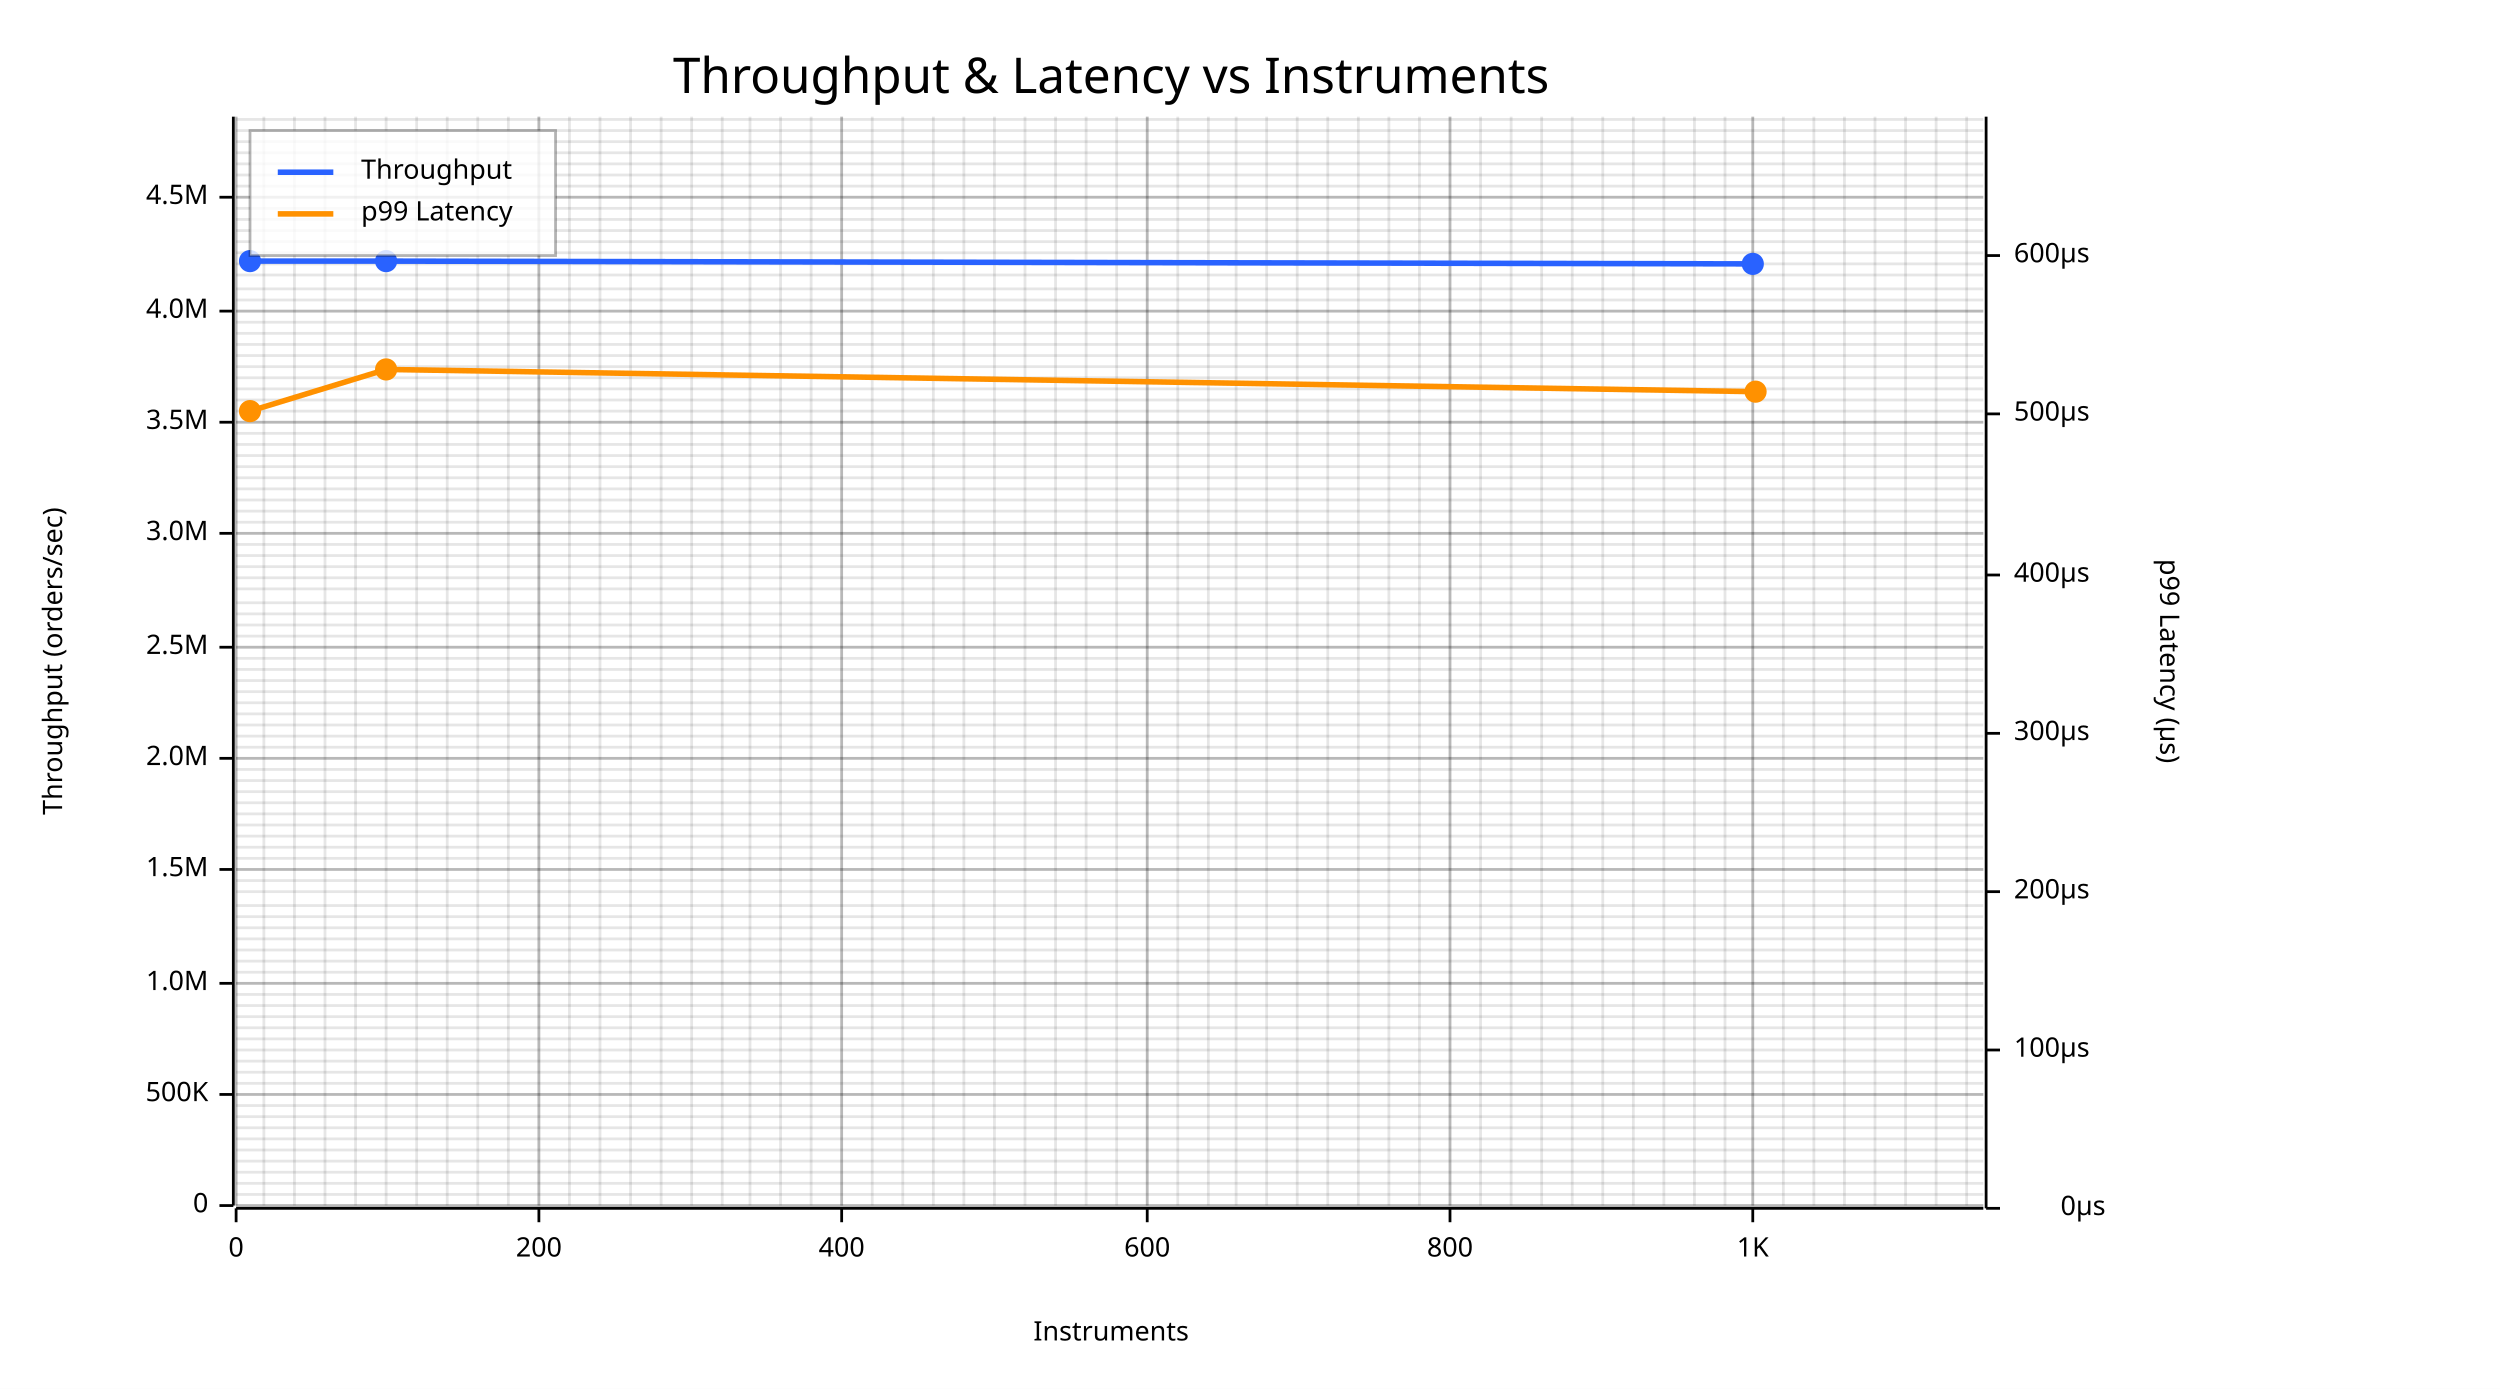
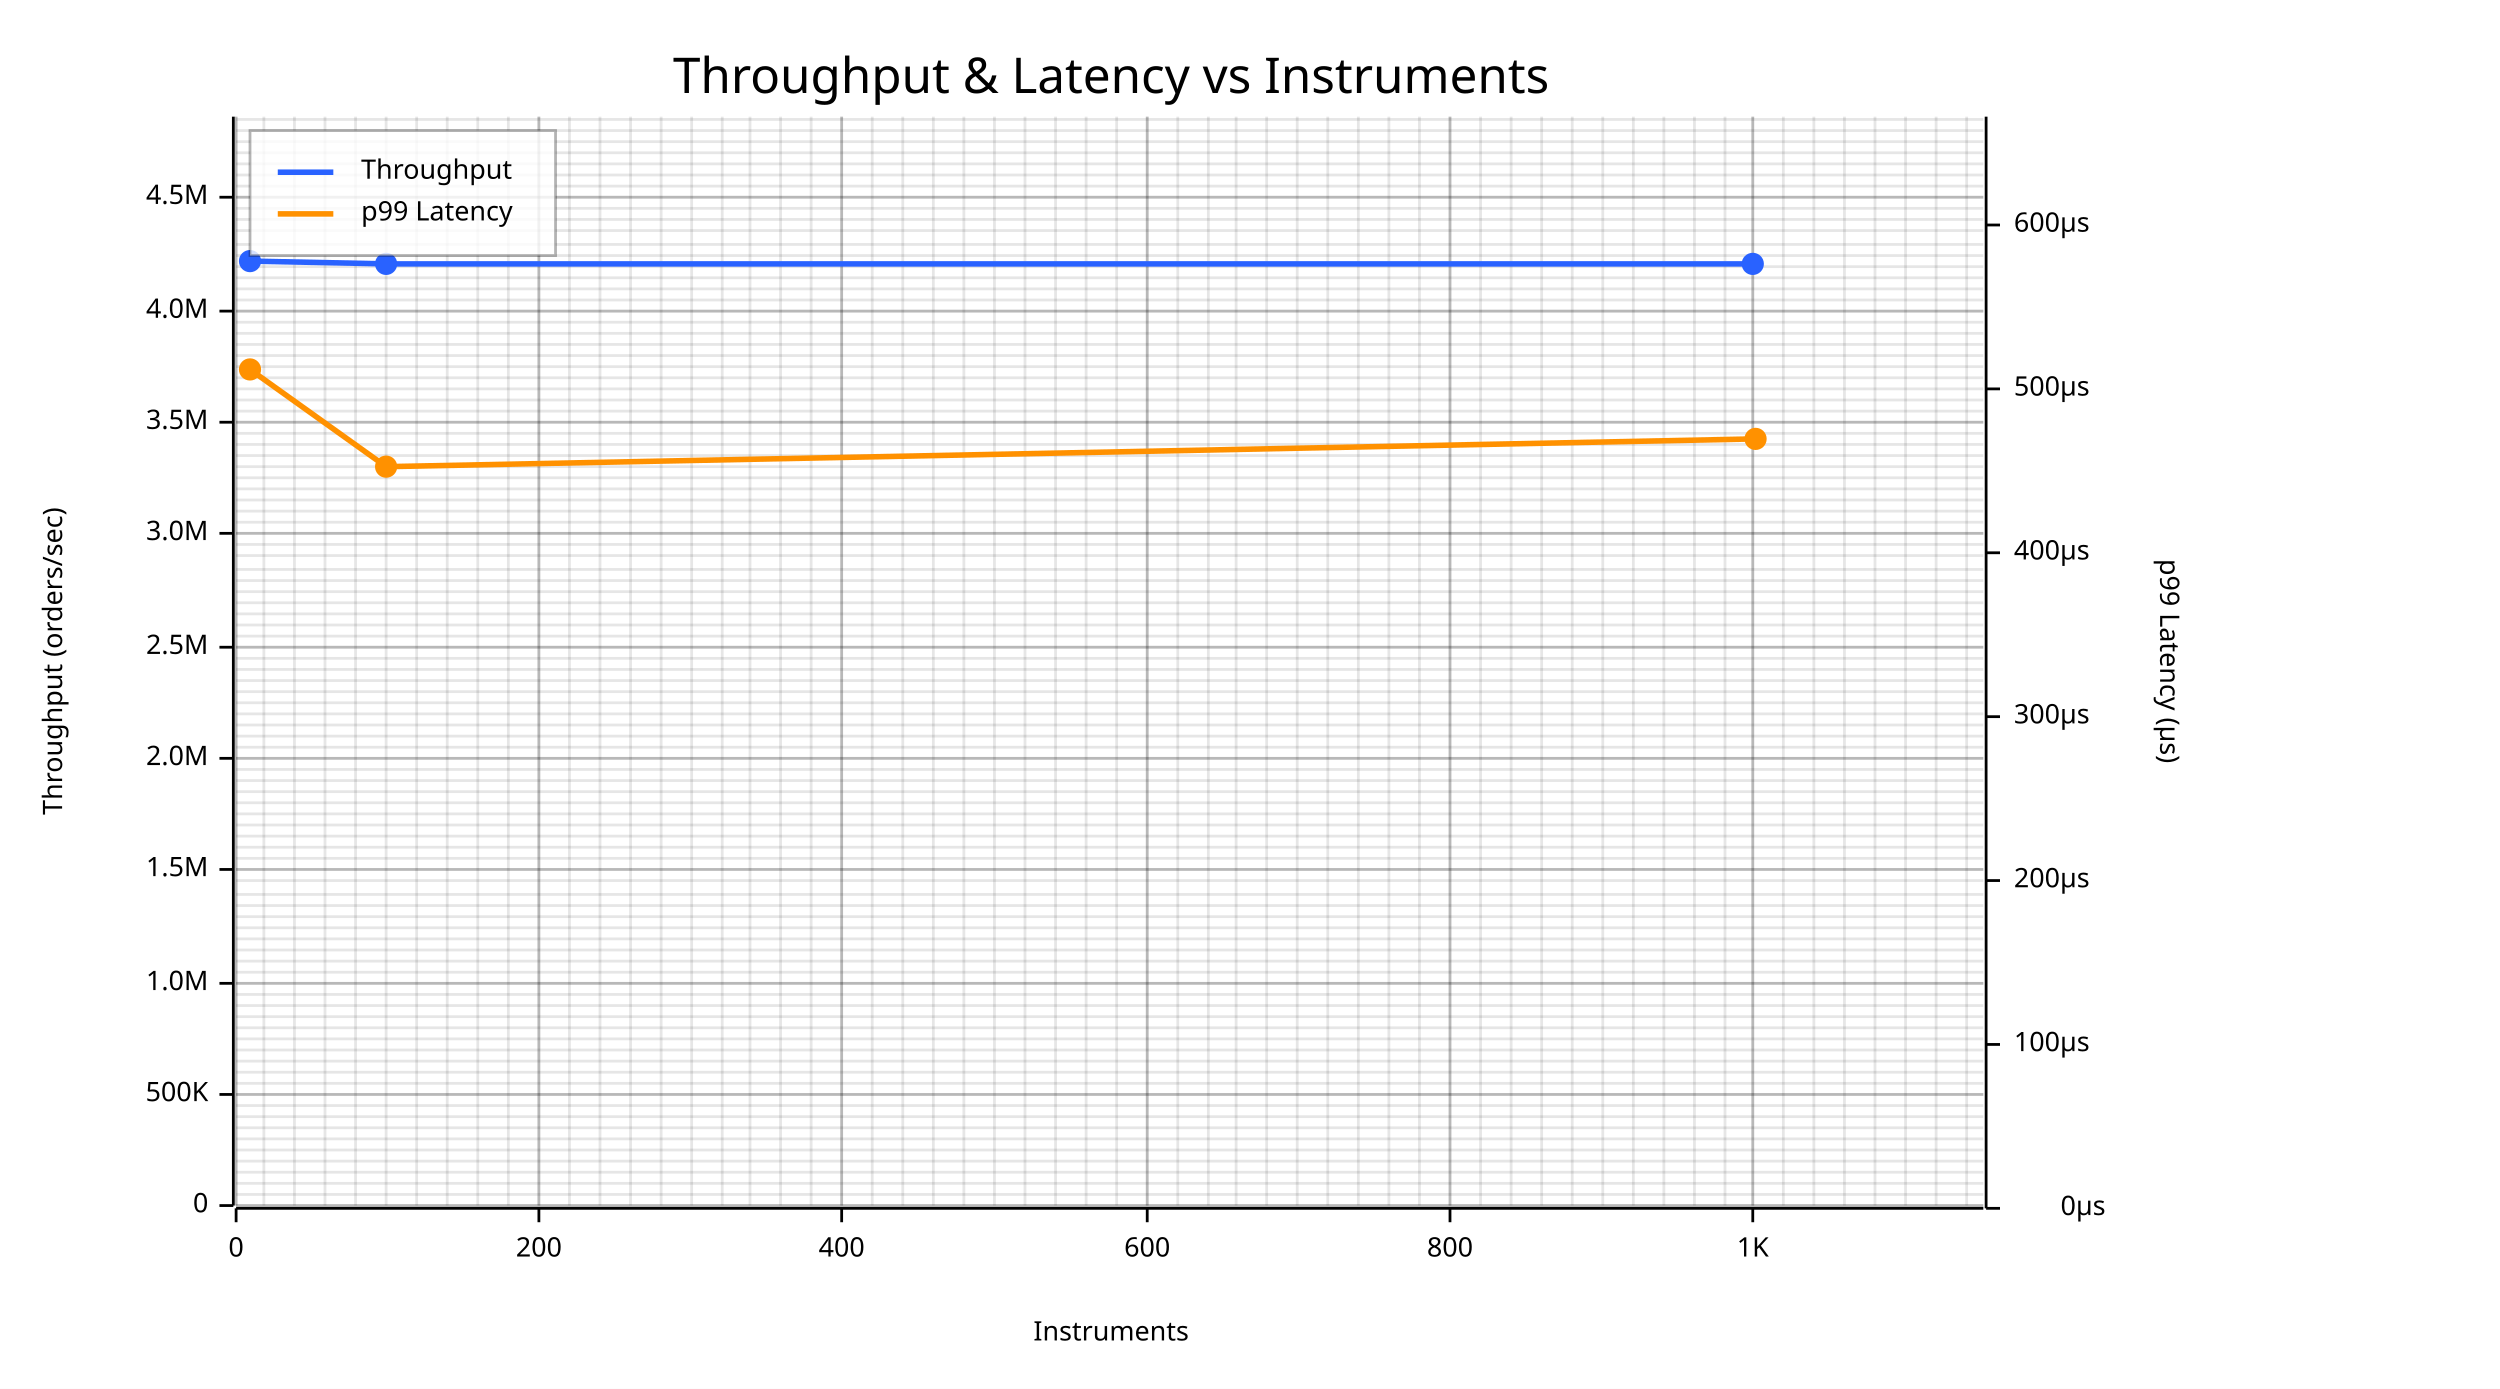
<svg xmlns="http://www.w3.org/2000/svg" width="900" height="500" viewBox="0 0 900 500">
  <rect x="0" y="0" width="900" height="500" opacity="1" fill="#FFFFFF" stroke="none" />
  <text x="400" y="20" dy="0.76em" text-anchor="middle" font-family="sans-serif" font-size="17.742" opacity="1" fill="#000000">
Throughput &amp; Latency vs Instruments
</text>
  <line opacity="0.1" stroke="#000000" stroke-width="1" x1="85" y1="434" x2="85" y2="42" />
  <line opacity="0.1" stroke="#000000" stroke-width="1" x1="95" y1="434" x2="95" y2="42" />
  <line opacity="0.1" stroke="#000000" stroke-width="1" x1="106" y1="434" x2="106" y2="42" />
  <line opacity="0.1" stroke="#000000" stroke-width="1" x1="117" y1="434" x2="117" y2="42" />
  <line opacity="0.1" stroke="#000000" stroke-width="1" x1="128" y1="434" x2="128" y2="42" />
  <line opacity="0.1" stroke="#000000" stroke-width="1" x1="139" y1="434" x2="139" y2="42" />
  <line opacity="0.1" stroke="#000000" stroke-width="1" x1="150" y1="434" x2="150" y2="42" />
  <line opacity="0.1" stroke="#000000" stroke-width="1" x1="161" y1="434" x2="161" y2="42" />
  <line opacity="0.1" stroke="#000000" stroke-width="1" x1="172" y1="434" x2="172" y2="42" />
  <line opacity="0.1" stroke="#000000" stroke-width="1" x1="183" y1="434" x2="183" y2="42" />
  <line opacity="0.1" stroke="#000000" stroke-width="1" x1="194" y1="434" x2="194" y2="42" />
  <line opacity="0.1" stroke="#000000" stroke-width="1" x1="205" y1="434" x2="205" y2="42" />
  <line opacity="0.1" stroke="#000000" stroke-width="1" x1="216" y1="434" x2="216" y2="42" />
  <line opacity="0.1" stroke="#000000" stroke-width="1" x1="227" y1="434" x2="227" y2="42" />
  <line opacity="0.1" stroke="#000000" stroke-width="1" x1="238" y1="434" x2="238" y2="42" />
  <line opacity="0.1" stroke="#000000" stroke-width="1" x1="249" y1="434" x2="249" y2="42" />
  <line opacity="0.1" stroke="#000000" stroke-width="1" x1="260" y1="434" x2="260" y2="42" />
  <line opacity="0.1" stroke="#000000" stroke-width="1" x1="270" y1="434" x2="270" y2="42" />
  <line opacity="0.1" stroke="#000000" stroke-width="1" x1="281" y1="434" x2="281" y2="42" />
  <line opacity="0.1" stroke="#000000" stroke-width="1" x1="292" y1="434" x2="292" y2="42" />
  <line opacity="0.1" stroke="#000000" stroke-width="1" x1="303" y1="434" x2="303" y2="42" />
  <line opacity="0.1" stroke="#000000" stroke-width="1" x1="314" y1="434" x2="314" y2="42" />
  <line opacity="0.1" stroke="#000000" stroke-width="1" x1="325" y1="434" x2="325" y2="42" />
  <line opacity="0.1" stroke="#000000" stroke-width="1" x1="336" y1="434" x2="336" y2="42" />
  <line opacity="0.1" stroke="#000000" stroke-width="1" x1="347" y1="434" x2="347" y2="42" />
  <line opacity="0.1" stroke="#000000" stroke-width="1" x1="358" y1="434" x2="358" y2="42" />
  <line opacity="0.1" stroke="#000000" stroke-width="1" x1="369" y1="434" x2="369" y2="42" />
  <line opacity="0.1" stroke="#000000" stroke-width="1" x1="380" y1="434" x2="380" y2="42" />
  <line opacity="0.1" stroke="#000000" stroke-width="1" x1="391" y1="434" x2="391" y2="42" />
  <line opacity="0.1" stroke="#000000" stroke-width="1" x1="402" y1="434" x2="402" y2="42" />
  <line opacity="0.1" stroke="#000000" stroke-width="1" x1="413" y1="434" x2="413" y2="42" />
  <line opacity="0.1" stroke="#000000" stroke-width="1" x1="424" y1="434" x2="424" y2="42" />
  <line opacity="0.1" stroke="#000000" stroke-width="1" x1="435" y1="434" x2="435" y2="42" />
  <line opacity="0.1" stroke="#000000" stroke-width="1" x1="445" y1="434" x2="445" y2="42" />
  <line opacity="0.1" stroke="#000000" stroke-width="1" x1="456" y1="434" x2="456" y2="42" />
  <line opacity="0.1" stroke="#000000" stroke-width="1" x1="467" y1="434" x2="467" y2="42" />
  <line opacity="0.1" stroke="#000000" stroke-width="1" x1="478" y1="434" x2="478" y2="42" />
  <line opacity="0.1" stroke="#000000" stroke-width="1" x1="489" y1="434" x2="489" y2="42" />
  <line opacity="0.1" stroke="#000000" stroke-width="1" x1="500" y1="434" x2="500" y2="42" />
  <line opacity="0.1" stroke="#000000" stroke-width="1" x1="511" y1="434" x2="511" y2="42" />
  <line opacity="0.1" stroke="#000000" stroke-width="1" x1="522" y1="434" x2="522" y2="42" />
  <line opacity="0.1" stroke="#000000" stroke-width="1" x1="533" y1="434" x2="533" y2="42" />
  <line opacity="0.1" stroke="#000000" stroke-width="1" x1="544" y1="434" x2="544" y2="42" />
  <line opacity="0.1" stroke="#000000" stroke-width="1" x1="555" y1="434" x2="555" y2="42" />
  <line opacity="0.1" stroke="#000000" stroke-width="1" x1="566" y1="434" x2="566" y2="42" />
  <line opacity="0.1" stroke="#000000" stroke-width="1" x1="577" y1="434" x2="577" y2="42" />
  <line opacity="0.1" stroke="#000000" stroke-width="1" x1="588" y1="434" x2="588" y2="42" />
  <line opacity="0.1" stroke="#000000" stroke-width="1" x1="599" y1="434" x2="599" y2="42" />
  <line opacity="0.1" stroke="#000000" stroke-width="1" x1="610" y1="434" x2="610" y2="42" />
  <line opacity="0.1" stroke="#000000" stroke-width="1" x1="621" y1="434" x2="621" y2="42" />
  <line opacity="0.1" stroke="#000000" stroke-width="1" x1="631" y1="434" x2="631" y2="42" />
  <line opacity="0.1" stroke="#000000" stroke-width="1" x1="642" y1="434" x2="642" y2="42" />
  <line opacity="0.1" stroke="#000000" stroke-width="1" x1="653" y1="434" x2="653" y2="42" />
  <line opacity="0.1" stroke="#000000" stroke-width="1" x1="664" y1="434" x2="664" y2="42" />
  <line opacity="0.1" stroke="#000000" stroke-width="1" x1="675" y1="434" x2="675" y2="42" />
  <line opacity="0.1" stroke="#000000" stroke-width="1" x1="686" y1="434" x2="686" y2="42" />
  <line opacity="0.1" stroke="#000000" stroke-width="1" x1="697" y1="434" x2="697" y2="42" />
  <line opacity="0.1" stroke="#000000" stroke-width="1" x1="708" y1="434" x2="708" y2="42" />
  <line opacity="0.1" stroke="#000000" stroke-width="1" x1="85" y1="434" x2="714" y2="434" />
  <line opacity="0.1" stroke="#000000" stroke-width="1" x1="85" y1="430" x2="714" y2="430" />
  <line opacity="0.1" stroke="#000000" stroke-width="1" x1="85" y1="426" x2="714" y2="426" />
  <line opacity="0.1" stroke="#000000" stroke-width="1" x1="85" y1="422" x2="714" y2="422" />
  <line opacity="0.1" stroke="#000000" stroke-width="1" x1="85" y1="418" x2="714" y2="418" />
  <line opacity="0.1" stroke="#000000" stroke-width="1" x1="85" y1="414" x2="714" y2="414" />
  <line opacity="0.1" stroke="#000000" stroke-width="1" x1="85" y1="410" x2="714" y2="410" />
  <line opacity="0.1" stroke="#000000" stroke-width="1" x1="85" y1="406" x2="714" y2="406" />
  <line opacity="0.1" stroke="#000000" stroke-width="1" x1="85" y1="402" x2="714" y2="402" />
  <line opacity="0.1" stroke="#000000" stroke-width="1" x1="85" y1="398" x2="714" y2="398" />
  <line opacity="0.1" stroke="#000000" stroke-width="1" x1="85" y1="394" x2="714" y2="394" />
  <line opacity="0.1" stroke="#000000" stroke-width="1" x1="85" y1="390" x2="714" y2="390" />
  <line opacity="0.1" stroke="#000000" stroke-width="1" x1="85" y1="386" x2="714" y2="386" />
  <line opacity="0.1" stroke="#000000" stroke-width="1" x1="85" y1="382" x2="714" y2="382" />
  <line opacity="0.1" stroke="#000000" stroke-width="1" x1="85" y1="378" x2="714" y2="378" />
  <line opacity="0.1" stroke="#000000" stroke-width="1" x1="85" y1="374" x2="714" y2="374" />
  <line opacity="0.1" stroke="#000000" stroke-width="1" x1="85" y1="370" x2="714" y2="370" />
  <line opacity="0.1" stroke="#000000" stroke-width="1" x1="85" y1="366" x2="714" y2="366" />
  <line opacity="0.1" stroke="#000000" stroke-width="1" x1="85" y1="362" x2="714" y2="362" />
  <line opacity="0.1" stroke="#000000" stroke-width="1" x1="85" y1="358" x2="714" y2="358" />
  <line opacity="0.1" stroke="#000000" stroke-width="1" x1="85" y1="354" x2="714" y2="354" />
  <line opacity="0.1" stroke="#000000" stroke-width="1" x1="85" y1="350" x2="714" y2="350" />
  <line opacity="0.1" stroke="#000000" stroke-width="1" x1="85" y1="346" x2="714" y2="346" />
  <line opacity="0.1" stroke="#000000" stroke-width="1" x1="85" y1="342" x2="714" y2="342" />
  <line opacity="0.1" stroke="#000000" stroke-width="1" x1="85" y1="338" x2="714" y2="338" />
  <line opacity="0.1" stroke="#000000" stroke-width="1" x1="85" y1="334" x2="714" y2="334" />
  <line opacity="0.1" stroke="#000000" stroke-width="1" x1="85" y1="330" x2="714" y2="330" />
  <line opacity="0.1" stroke="#000000" stroke-width="1" x1="85" y1="326" x2="714" y2="326" />
-   <line opacity="0.1" stroke="#000000" stroke-width="1" x1="85" y1="321" x2="714" y2="321" />
+   <line opacity="0.1" stroke="#000000" stroke-width="1" x1="85" y1="322" x2="714" y2="322" />
  <line opacity="0.1" stroke="#000000" stroke-width="1" x1="85" y1="317" x2="714" y2="317" />
  <line opacity="0.1" stroke="#000000" stroke-width="1" x1="85" y1="313" x2="714" y2="313" />
  <line opacity="0.1" stroke="#000000" stroke-width="1" x1="85" y1="309" x2="714" y2="309" />
  <line opacity="0.1" stroke="#000000" stroke-width="1" x1="85" y1="305" x2="714" y2="305" />
  <line opacity="0.1" stroke="#000000" stroke-width="1" x1="85" y1="301" x2="714" y2="301" />
  <line opacity="0.1" stroke="#000000" stroke-width="1" x1="85" y1="297" x2="714" y2="297" />
  <line opacity="0.1" stroke="#000000" stroke-width="1" x1="85" y1="293" x2="714" y2="293" />
  <line opacity="0.1" stroke="#000000" stroke-width="1" x1="85" y1="289" x2="714" y2="289" />
  <line opacity="0.1" stroke="#000000" stroke-width="1" x1="85" y1="285" x2="714" y2="285" />
  <line opacity="0.1" stroke="#000000" stroke-width="1" x1="85" y1="281" x2="714" y2="281" />
  <line opacity="0.1" stroke="#000000" stroke-width="1" x1="85" y1="277" x2="714" y2="277" />
  <line opacity="0.1" stroke="#000000" stroke-width="1" x1="85" y1="273" x2="714" y2="273" />
  <line opacity="0.1" stroke="#000000" stroke-width="1" x1="85" y1="269" x2="714" y2="269" />
  <line opacity="0.1" stroke="#000000" stroke-width="1" x1="85" y1="265" x2="714" y2="265" />
  <line opacity="0.1" stroke="#000000" stroke-width="1" x1="85" y1="261" x2="714" y2="261" />
  <line opacity="0.1" stroke="#000000" stroke-width="1" x1="85" y1="257" x2="714" y2="257" />
  <line opacity="0.1" stroke="#000000" stroke-width="1" x1="85" y1="253" x2="714" y2="253" />
  <line opacity="0.1" stroke="#000000" stroke-width="1" x1="85" y1="249" x2="714" y2="249" />
  <line opacity="0.1" stroke="#000000" stroke-width="1" x1="85" y1="245" x2="714" y2="245" />
  <line opacity="0.1" stroke="#000000" stroke-width="1" x1="85" y1="241" x2="714" y2="241" />
  <line opacity="0.1" stroke="#000000" stroke-width="1" x1="85" y1="237" x2="714" y2="237" />
  <line opacity="0.1" stroke="#000000" stroke-width="1" x1="85" y1="233" x2="714" y2="233" />
  <line opacity="0.1" stroke="#000000" stroke-width="1" x1="85" y1="229" x2="714" y2="229" />
  <line opacity="0.1" stroke="#000000" stroke-width="1" x1="85" y1="225" x2="714" y2="225" />
  <line opacity="0.1" stroke="#000000" stroke-width="1" x1="85" y1="221" x2="714" y2="221" />
  <line opacity="0.1" stroke="#000000" stroke-width="1" x1="85" y1="217" x2="714" y2="217" />
-   <line opacity="0.1" stroke="#000000" stroke-width="1" x1="85" y1="212" x2="714" y2="212" />
-   <line opacity="0.1" stroke="#000000" stroke-width="1" x1="85" y1="208" x2="714" y2="208" />
-   <line opacity="0.1" stroke="#000000" stroke-width="1" x1="85" y1="204" x2="714" y2="204" />
+   <line opacity="0.1" stroke="#000000" stroke-width="1" x1="85" y1="213" x2="714" y2="213" />
+   <line opacity="0.1" stroke="#000000" stroke-width="1" x1="85" y1="209" x2="714" y2="209" />
+   <line opacity="0.1" stroke="#000000" stroke-width="1" x1="85" y1="205" x2="714" y2="205" />
  <line opacity="0.1" stroke="#000000" stroke-width="1" x1="85" y1="200" x2="714" y2="200" />
  <line opacity="0.1" stroke="#000000" stroke-width="1" x1="85" y1="196" x2="714" y2="196" />
  <line opacity="0.1" stroke="#000000" stroke-width="1" x1="85" y1="192" x2="714" y2="192" />
  <line opacity="0.1" stroke="#000000" stroke-width="1" x1="85" y1="188" x2="714" y2="188" />
  <line opacity="0.1" stroke="#000000" stroke-width="1" x1="85" y1="184" x2="714" y2="184" />
  <line opacity="0.1" stroke="#000000" stroke-width="1" x1="85" y1="180" x2="714" y2="180" />
  <line opacity="0.1" stroke="#000000" stroke-width="1" x1="85" y1="176" x2="714" y2="176" />
  <line opacity="0.1" stroke="#000000" stroke-width="1" x1="85" y1="172" x2="714" y2="172" />
  <line opacity="0.1" stroke="#000000" stroke-width="1" x1="85" y1="168" x2="714" y2="168" />
  <line opacity="0.1" stroke="#000000" stroke-width="1" x1="85" y1="164" x2="714" y2="164" />
  <line opacity="0.1" stroke="#000000" stroke-width="1" x1="85" y1="160" x2="714" y2="160" />
  <line opacity="0.1" stroke="#000000" stroke-width="1" x1="85" y1="156" x2="714" y2="156" />
  <line opacity="0.1" stroke="#000000" stroke-width="1" x1="85" y1="152" x2="714" y2="152" />
  <line opacity="0.1" stroke="#000000" stroke-width="1" x1="85" y1="148" x2="714" y2="148" />
  <line opacity="0.1" stroke="#000000" stroke-width="1" x1="85" y1="144" x2="714" y2="144" />
  <line opacity="0.1" stroke="#000000" stroke-width="1" x1="85" y1="140" x2="714" y2="140" />
  <line opacity="0.1" stroke="#000000" stroke-width="1" x1="85" y1="136" x2="714" y2="136" />
  <line opacity="0.1" stroke="#000000" stroke-width="1" x1="85" y1="132" x2="714" y2="132" />
  <line opacity="0.1" stroke="#000000" stroke-width="1" x1="85" y1="128" x2="714" y2="128" />
  <line opacity="0.1" stroke="#000000" stroke-width="1" x1="85" y1="124" x2="714" y2="124" />
  <line opacity="0.1" stroke="#000000" stroke-width="1" x1="85" y1="120" x2="714" y2="120" />
  <line opacity="0.1" stroke="#000000" stroke-width="1" x1="85" y1="116" x2="714" y2="116" />
  <line opacity="0.1" stroke="#000000" stroke-width="1" x1="85" y1="112" x2="714" y2="112" />
  <line opacity="0.1" stroke="#000000" stroke-width="1" x1="85" y1="108" x2="714" y2="108" />
  <line opacity="0.1" stroke="#000000" stroke-width="1" x1="85" y1="104" x2="714" y2="104" />
-   <line opacity="0.1" stroke="#000000" stroke-width="1" x1="85" y1="99" x2="714" y2="99" />
-   <line opacity="0.1" stroke="#000000" stroke-width="1" x1="85" y1="95" x2="714" y2="95" />
-   <line opacity="0.1" stroke="#000000" stroke-width="1" x1="85" y1="91" x2="714" y2="91" />
-   <line opacity="0.1" stroke="#000000" stroke-width="1" x1="85" y1="87" x2="714" y2="87" />
+   <line opacity="0.1" stroke="#000000" stroke-width="1" x1="85" y1="100" x2="714" y2="100" />
+   <line opacity="0.1" stroke="#000000" stroke-width="1" x1="85" y1="96" x2="714" y2="96" />
+   <line opacity="0.1" stroke="#000000" stroke-width="1" x1="85" y1="92" x2="714" y2="92" />
+   <line opacity="0.1" stroke="#000000" stroke-width="1" x1="85" y1="88" x2="714" y2="88" />
  <line opacity="0.1" stroke="#000000" stroke-width="1" x1="85" y1="83" x2="714" y2="83" />
  <line opacity="0.1" stroke="#000000" stroke-width="1" x1="85" y1="79" x2="714" y2="79" />
  <line opacity="0.1" stroke="#000000" stroke-width="1" x1="85" y1="75" x2="714" y2="75" />
  <line opacity="0.1" stroke="#000000" stroke-width="1" x1="85" y1="71" x2="714" y2="71" />
  <line opacity="0.1" stroke="#000000" stroke-width="1" x1="85" y1="67" x2="714" y2="67" />
  <line opacity="0.1" stroke="#000000" stroke-width="1" x1="85" y1="63" x2="714" y2="63" />
  <line opacity="0.1" stroke="#000000" stroke-width="1" x1="85" y1="59" x2="714" y2="59" />
  <line opacity="0.1" stroke="#000000" stroke-width="1" x1="85" y1="55" x2="714" y2="55" />
  <line opacity="0.1" stroke="#000000" stroke-width="1" x1="85" y1="51" x2="714" y2="51" />
  <line opacity="0.1" stroke="#000000" stroke-width="1" x1="85" y1="47" x2="714" y2="47" />
  <line opacity="0.1" stroke="#000000" stroke-width="1" x1="85" y1="43" x2="714" y2="43" />
  <text x="15" y="238" dy="0.76em" text-anchor="middle" font-family="sans-serif" font-size="9.677" opacity="1" fill="#000000" transform="rotate(270, 15, 238)">
Throughput (orders/sec)
</text>
  <text x="400" y="485" dy="-0.5ex" text-anchor="middle" font-family="sans-serif" font-size="9.677" opacity="1" fill="#000000">
Instruments
</text>
  <line opacity="0.2" stroke="#000000" stroke-width="1" x1="85" y1="434" x2="85" y2="42" />
  <line opacity="0.2" stroke="#000000" stroke-width="1" x1="194" y1="434" x2="194" y2="42" />
  <line opacity="0.2" stroke="#000000" stroke-width="1" x1="303" y1="434" x2="303" y2="42" />
  <line opacity="0.2" stroke="#000000" stroke-width="1" x1="413" y1="434" x2="413" y2="42" />
  <line opacity="0.2" stroke="#000000" stroke-width="1" x1="522" y1="434" x2="522" y2="42" />
  <line opacity="0.2" stroke="#000000" stroke-width="1" x1="631" y1="434" x2="631" y2="42" />
  <line opacity="0.2" stroke="#000000" stroke-width="1" x1="85" y1="434" x2="714" y2="434" />
  <line opacity="0.2" stroke="#000000" stroke-width="1" x1="85" y1="394" x2="714" y2="394" />
  <line opacity="0.2" stroke="#000000" stroke-width="1" x1="85" y1="354" x2="714" y2="354" />
  <line opacity="0.2" stroke="#000000" stroke-width="1" x1="85" y1="313" x2="714" y2="313" />
  <line opacity="0.2" stroke="#000000" stroke-width="1" x1="85" y1="273" x2="714" y2="273" />
  <line opacity="0.2" stroke="#000000" stroke-width="1" x1="85" y1="233" x2="714" y2="233" />
  <line opacity="0.2" stroke="#000000" stroke-width="1" x1="85" y1="192" x2="714" y2="192" />
  <line opacity="0.2" stroke="#000000" stroke-width="1" x1="85" y1="152" x2="714" y2="152" />
  <line opacity="0.2" stroke="#000000" stroke-width="1" x1="85" y1="112" x2="714" y2="112" />
  <line opacity="0.2" stroke="#000000" stroke-width="1" x1="85" y1="71" x2="714" y2="71" />
  <polyline fill="none" opacity="1" stroke="#000000" stroke-width="1" points="84,42 84,434 " />
  <text x="75" y="434" dy="0.5ex" text-anchor="end" font-family="sans-serif" font-size="9.677" opacity="1" fill="#000000">
0
</text>
  <polyline fill="none" opacity="1" stroke="#000000" stroke-width="1" points="79,434 84,434 " />
  <text x="75" y="394" dy="0.5ex" text-anchor="end" font-family="sans-serif" font-size="9.677" opacity="1" fill="#000000">
500K
</text>
  <polyline fill="none" opacity="1" stroke="#000000" stroke-width="1" points="79,394 84,394 " />
  <text x="75" y="354" dy="0.5ex" text-anchor="end" font-family="sans-serif" font-size="9.677" opacity="1" fill="#000000">
1.0M
</text>
  <polyline fill="none" opacity="1" stroke="#000000" stroke-width="1" points="79,354 84,354 " />
  <text x="75" y="313" dy="0.5ex" text-anchor="end" font-family="sans-serif" font-size="9.677" opacity="1" fill="#000000">
1.5M
</text>
  <polyline fill="none" opacity="1" stroke="#000000" stroke-width="1" points="79,313 84,313 " />
  <text x="75" y="273" dy="0.5ex" text-anchor="end" font-family="sans-serif" font-size="9.677" opacity="1" fill="#000000">
2.0M
</text>
  <polyline fill="none" opacity="1" stroke="#000000" stroke-width="1" points="79,273 84,273 " />
  <text x="75" y="233" dy="0.5ex" text-anchor="end" font-family="sans-serif" font-size="9.677" opacity="1" fill="#000000">
2.5M
</text>
  <polyline fill="none" opacity="1" stroke="#000000" stroke-width="1" points="79,233 84,233 " />
  <text x="75" y="192" dy="0.5ex" text-anchor="end" font-family="sans-serif" font-size="9.677" opacity="1" fill="#000000">
3.0M
</text>
  <polyline fill="none" opacity="1" stroke="#000000" stroke-width="1" points="79,192 84,192 " />
  <text x="75" y="152" dy="0.5ex" text-anchor="end" font-family="sans-serif" font-size="9.677" opacity="1" fill="#000000">
3.5M
</text>
  <polyline fill="none" opacity="1" stroke="#000000" stroke-width="1" points="79,152 84,152 " />
  <text x="75" y="112" dy="0.5ex" text-anchor="end" font-family="sans-serif" font-size="9.677" opacity="1" fill="#000000">
4.0M
</text>
  <polyline fill="none" opacity="1" stroke="#000000" stroke-width="1" points="79,112 84,112 " />
  <text x="75" y="71" dy="0.5ex" text-anchor="end" font-family="sans-serif" font-size="9.677" opacity="1" fill="#000000">
4.5M
</text>
  <polyline fill="none" opacity="1" stroke="#000000" stroke-width="1" points="79,71 84,71 " />
  <polyline fill="none" opacity="1" stroke="#000000" stroke-width="1" points="85,435 714,435 " />
  <text x="85" y="445" dy="0.76em" text-anchor="middle" font-family="sans-serif" font-size="9.677" opacity="1" fill="#000000">
0
</text>
  <polyline fill="none" opacity="1" stroke="#000000" stroke-width="1" points="85,435 85,440 " />
  <text x="194" y="445" dy="0.76em" text-anchor="middle" font-family="sans-serif" font-size="9.677" opacity="1" fill="#000000">
200
</text>
  <polyline fill="none" opacity="1" stroke="#000000" stroke-width="1" points="194,435 194,440 " />
  <text x="303" y="445" dy="0.76em" text-anchor="middle" font-family="sans-serif" font-size="9.677" opacity="1" fill="#000000">
400
</text>
  <polyline fill="none" opacity="1" stroke="#000000" stroke-width="1" points="303,435 303,440 " />
  <text x="413" y="445" dy="0.76em" text-anchor="middle" font-family="sans-serif" font-size="9.677" opacity="1" fill="#000000">
600
</text>
  <polyline fill="none" opacity="1" stroke="#000000" stroke-width="1" points="413,435 413,440 " />
  <text x="522" y="445" dy="0.76em" text-anchor="middle" font-family="sans-serif" font-size="9.677" opacity="1" fill="#000000">
800
</text>
  <polyline fill="none" opacity="1" stroke="#000000" stroke-width="1" points="522,435 522,440 " />
  <text x="631" y="445" dy="0.76em" text-anchor="middle" font-family="sans-serif" font-size="9.677" opacity="1" fill="#000000">
1K
</text>
  <polyline fill="none" opacity="1" stroke="#000000" stroke-width="1" points="631,435 631,440 " />
  <text x="785" y="238" dy="0.76em" text-anchor="middle" font-family="sans-serif" font-size="9.677" opacity="1" fill="#000000" transform="rotate(90, 785, 238)">
p99 Latency (µs)
</text>
  <polyline fill="none" opacity="1" stroke="#000000" stroke-width="1" points="715,42 715,435 " />
  <text x="758" y="435" dy="0.5ex" text-anchor="end" font-family="sans-serif" font-size="9.677" opacity="1" fill="#000000">
0µs
</text>
  <polyline fill="none" opacity="1" stroke="#000000" stroke-width="1" points="715,435 720,435 " />
-   <text x="725" y="378" dy="0.5ex" text-anchor="start" font-family="sans-serif" font-size="9.677" opacity="1" fill="#000000">
+   <text x="725" y="376" dy="0.5ex" text-anchor="start" font-family="sans-serif" font-size="9.677" opacity="1" fill="#000000">
100µs
</text>
-   <polyline fill="none" opacity="1" stroke="#000000" stroke-width="1" points="715,378 720,378 " />
-   <text x="725" y="321" dy="0.5ex" text-anchor="start" font-family="sans-serif" font-size="9.677" opacity="1" fill="#000000">
+   <polyline fill="none" opacity="1" stroke="#000000" stroke-width="1" points="715,376 720,376 " />
+   <text x="725" y="317" dy="0.5ex" text-anchor="start" font-family="sans-serif" font-size="9.677" opacity="1" fill="#000000">
200µs
</text>
-   <polyline fill="none" opacity="1" stroke="#000000" stroke-width="1" points="715,321 720,321 " />
-   <text x="725" y="264" dy="0.5ex" text-anchor="start" font-family="sans-serif" font-size="9.677" opacity="1" fill="#000000">
+   <polyline fill="none" opacity="1" stroke="#000000" stroke-width="1" points="715,317 720,317 " />
+   <text x="725" y="258" dy="0.5ex" text-anchor="start" font-family="sans-serif" font-size="9.677" opacity="1" fill="#000000">
300µs
</text>
-   <polyline fill="none" opacity="1" stroke="#000000" stroke-width="1" points="715,264 720,264 " />
-   <text x="725" y="207" dy="0.5ex" text-anchor="start" font-family="sans-serif" font-size="9.677" opacity="1" fill="#000000">
+   <polyline fill="none" opacity="1" stroke="#000000" stroke-width="1" points="715,258 720,258 " />
+   <text x="725" y="199" dy="0.5ex" text-anchor="start" font-family="sans-serif" font-size="9.677" opacity="1" fill="#000000">
400µs
</text>
-   <polyline fill="none" opacity="1" stroke="#000000" stroke-width="1" points="715,207 720,207 " />
-   <text x="725" y="149" dy="0.5ex" text-anchor="start" font-family="sans-serif" font-size="9.677" opacity="1" fill="#000000">
+   <polyline fill="none" opacity="1" stroke="#000000" stroke-width="1" points="715,199 720,199 " />
+   <text x="725" y="140" dy="0.5ex" text-anchor="start" font-family="sans-serif" font-size="9.677" opacity="1" fill="#000000">
500µs
</text>
-   <polyline fill="none" opacity="1" stroke="#000000" stroke-width="1" points="715,149 720,149 " />
-   <text x="725" y="92" dy="0.5ex" text-anchor="start" font-family="sans-serif" font-size="9.677" opacity="1" fill="#000000">
+   <polyline fill="none" opacity="1" stroke="#000000" stroke-width="1" points="715,140 720,140 " />
+   <text x="725" y="81" dy="0.5ex" text-anchor="start" font-family="sans-serif" font-size="9.677" opacity="1" fill="#000000">
600µs
</text>
-   <polyline fill="none" opacity="1" stroke="#000000" stroke-width="1" points="715,92 720,92 " />
-   <polyline fill="none" opacity="1" stroke="#2962FF" stroke-width="2" points="90,94 139,94 631,95 " />
+   <polyline fill="none" opacity="1" stroke="#000000" stroke-width="1" points="715,81 720,81 " />
+   <polyline fill="none" opacity="1" stroke="#2962FF" stroke-width="2" points="90,94 139,95 631,95 " />
  <circle cx="90" cy="94" r="4" opacity="1" fill="#2962FF" stroke="none" stroke-width="1" />
-   <circle cx="139" cy="94" r="4" opacity="1" fill="#2962FF" stroke="none" stroke-width="1" />
+   <circle cx="139" cy="95" r="4" opacity="1" fill="#2962FF" stroke="none" stroke-width="1" />
  <circle cx="631" cy="95" r="4" opacity="1" fill="#2962FF" stroke="none" stroke-width="1" />
-   <polyline fill="none" opacity="1" stroke="#FF9100" stroke-width="2" points="90,148 139,133 632,141 " />
-   <circle cx="90" cy="148" r="4" opacity="1" fill="#FF9100" stroke="none" stroke-width="1" />
-   <circle cx="139" cy="133" r="4" opacity="1" fill="#FF9100" stroke="none" stroke-width="1" />
-   <circle cx="632" cy="141" r="4" opacity="1" fill="#FF9100" stroke="none" stroke-width="1" />
+   <polyline fill="none" opacity="1" stroke="#FF9100" stroke-width="2" points="90,133 139,168 632,158 " />
+   <circle cx="90" cy="133" r="4" opacity="1" fill="#FF9100" stroke="none" stroke-width="1" />
+   <circle cx="139" cy="168" r="4" opacity="1" fill="#FF9100" stroke="none" stroke-width="1" />
+   <circle cx="632" cy="158" r="4" opacity="1" fill="#FF9100" stroke="none" stroke-width="1" />
  <rect x="90" y="47" width="110" height="45" opacity="0.8" fill="#FFFFFF" stroke="none" />
  <rect x="90" y="47" width="110" height="45" opacity="0.3" fill="none" stroke="#000000" />
  <text x="130" y="57" dy="0.76em" text-anchor="start" font-family="sans-serif" font-size="9.677" opacity="1" fill="#000000">
Throughput
</text>
  <text x="130" y="72" dy="0.76em" text-anchor="start" font-family="sans-serif" font-size="9.677" opacity="1" fill="#000000">
p99 Latency
</text>
  <polyline fill="none" opacity="1" stroke="#2962FF" stroke-width="2" points="100,62 120,62 " />
  <polyline fill="none" opacity="1" stroke="#FF9100" stroke-width="2" points="100,77 120,77 " />
</svg>
